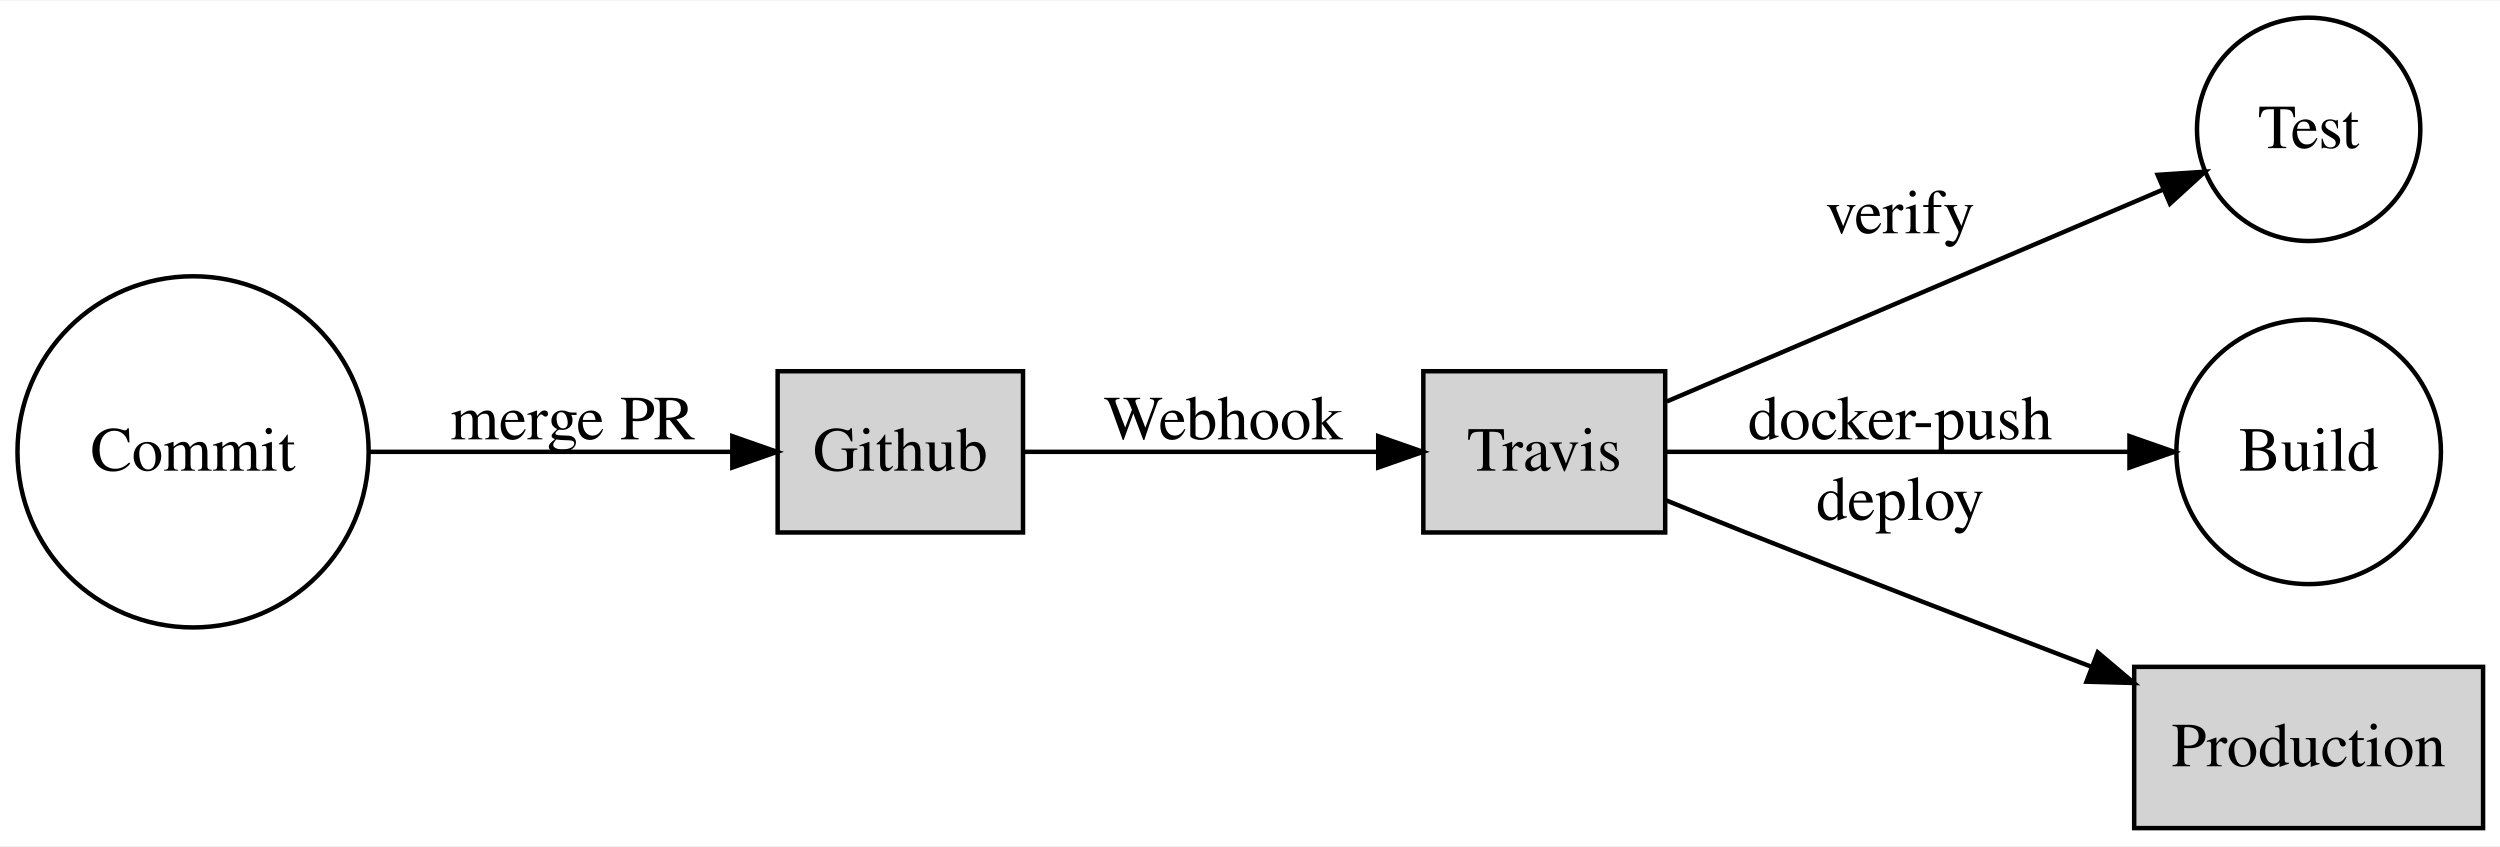
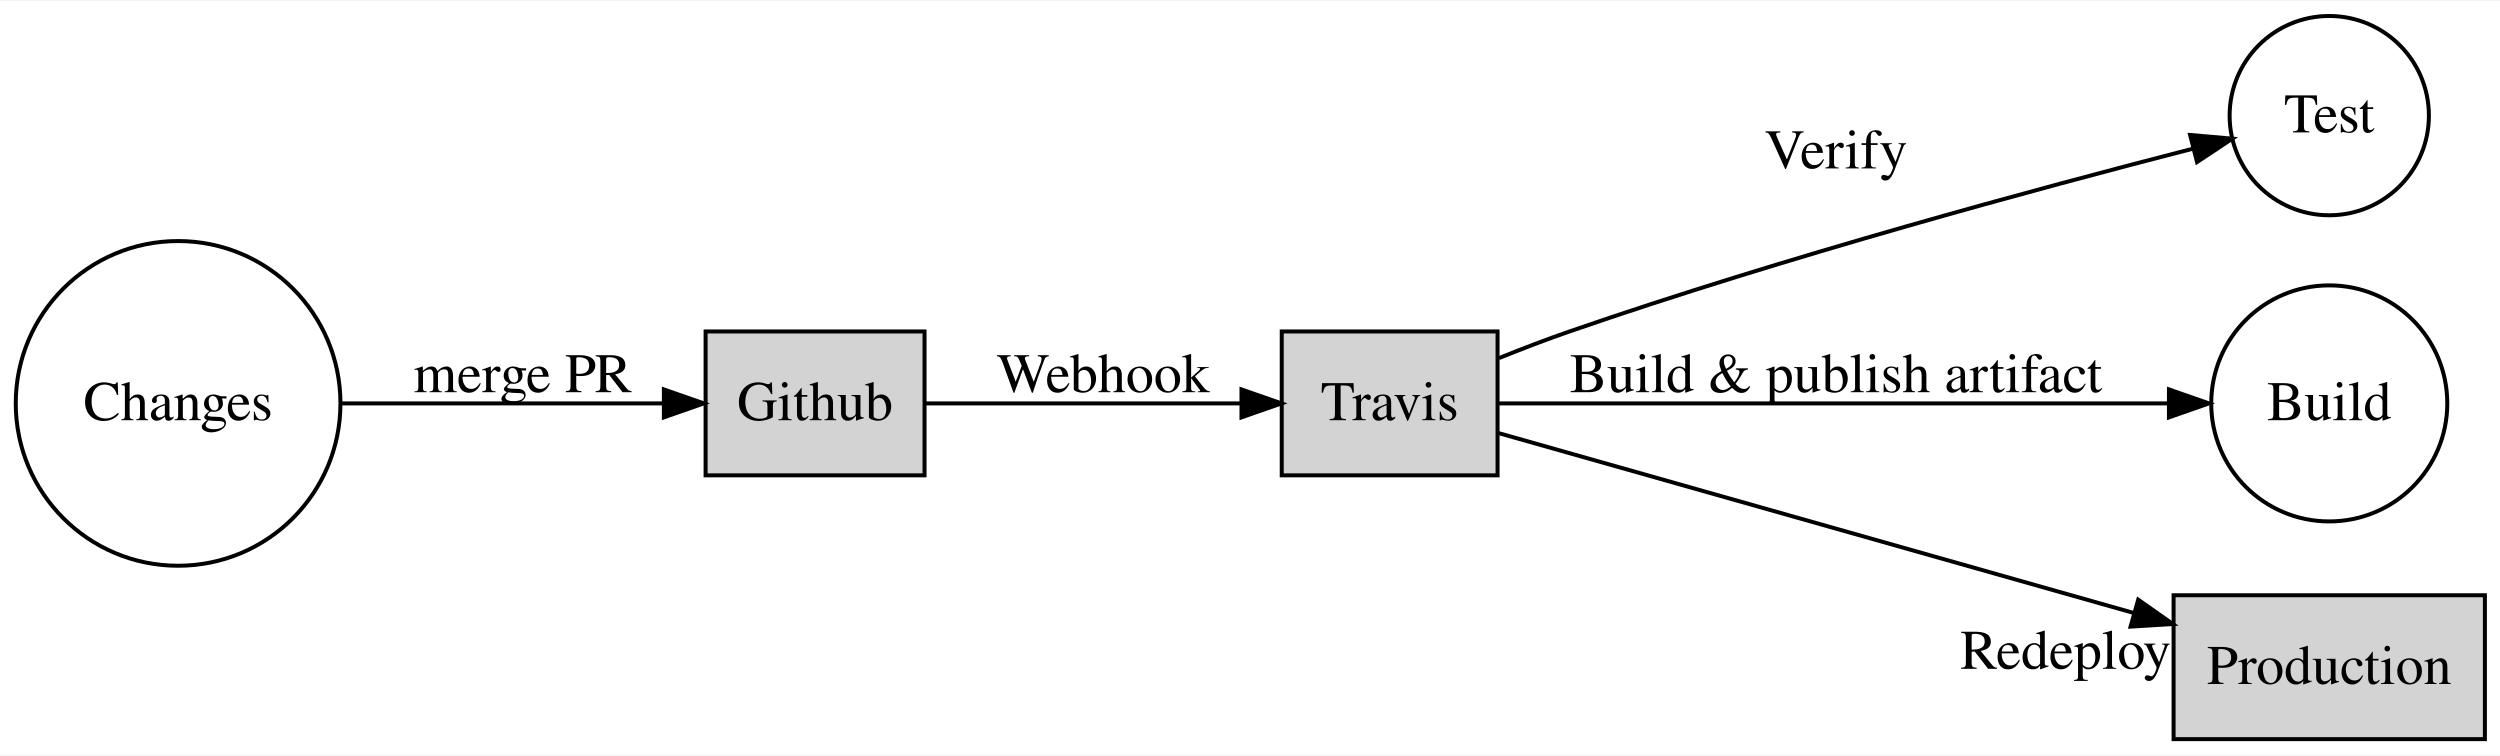
- <svg xmlns="http://www.w3.org/2000/svg" width="558pt" height="189pt" viewBox="0.00 0.00 558.13 188.71">
+ <svg xmlns="http://www.w3.org/2000/svg" width="625pt" height="189pt" viewBox="0.00 0.00 625.50 188.71">
  <g id="graph0" class="graph" transform="scale(1 1) rotate(0) translate(4 184.71)">
-     <polygon fill="white" stroke="transparent" points="-4,4 -4,-184.71 554.13,-184.71 554.13,4 -4,4" />
+     <polygon fill="white" stroke="transparent" points="-4,4 -4,-184.71 621.5,-184.71 621.5,4 -4,4" />
    <g id="node1" class="node">
-       <ellipse fill="none" stroke="black" cx="39.1" cy="-84" rx="39.2" ry="39.2" />
-       <text text-anchor="middle" x="39.1" y="-79.8" font-family="Times,serif" font-size="14.00">Commit</text>
+       <ellipse fill="none" stroke="black" cx="40.56" cy="-84" rx="40.62" ry="40.62" />
+       <text text-anchor="middle" x="40.56" y="-79.8" font-family="Times,serif" font-size="14.00">Changes</text>
    </g>
    <g id="node4" class="node">
-       <polygon fill="lightgrey" stroke="black" points="224.39,-102 169.61,-102 169.61,-66 224.39,-66 224.39,-102" />
-       <text text-anchor="middle" x="197" y="-79.8" font-family="Times,serif" font-size="14.00">Github</text>
+       <polygon fill="lightgrey" stroke="black" points="227.32,-102 172.54,-102 172.54,-66 227.32,-66 227.32,-102" />
+       <text text-anchor="middle" x="199.93" y="-79.8" font-family="Times,serif" font-size="14.00">Github</text>
    </g>
    <g id="edge1" class="edge">
-       <path fill="none" stroke="black" d="M78.24,-84C102.89,-84 134.81,-84 159.2,-84" />
-       <polygon fill="black" stroke="black" points="159.49,-87.5 169.49,-84 159.49,-80.5 159.49,-87.5" />
-       <text text-anchor="middle" x="123.88" y="-86.8" font-family="Times,serif" font-size="14.00">merge PR</text>
+       <path fill="none" stroke="black" d="M81.27,-84C106.02,-84 137.64,-84 161.87,-84" />
+       <polygon fill="black" stroke="black" points="162.1,-87.5 172.1,-84 162.1,-80.5 162.1,-87.5" />
+       <text text-anchor="middle" x="126.8" y="-86.8" font-family="Times,serif" font-size="14.00">merge PR</text>
    </g>
    <g id="node2" class="node">
-       <ellipse fill="none" stroke="black" cx="511.41" cy="-156" rx="24.93" ry="24.93" />
-       <text text-anchor="middle" x="511.41" y="-151.8" font-family="Times,serif" font-size="14.00">Test</text>
+       <ellipse fill="none" stroke="black" cx="578.78" cy="-156" rx="24.93" ry="24.93" />
+       <text text-anchor="middle" x="578.78" y="-151.8" font-family="Times,serif" font-size="14.00">Test</text>
    </g>
    <g id="node3" class="node">
-       <ellipse fill="none" stroke="black" cx="511.41" cy="-84" rx="29.53" ry="29.53" />
-       <text text-anchor="middle" x="511.41" y="-79.8" font-family="Times,serif" font-size="14.00">Build</text>
+       <ellipse fill="none" stroke="black" cx="578.78" cy="-84" rx="29.53" ry="29.53" />
+       <text text-anchor="middle" x="578.78" y="-79.8" font-family="Times,serif" font-size="14.00">Build</text>
    </g>
    <g id="node5" class="node">
-       <polygon fill="lightgrey" stroke="black" points="367.76,-102 313.76,-102 313.76,-66 367.76,-66 367.76,-102" />
-       <text text-anchor="middle" x="340.76" y="-79.8" font-family="Times,serif" font-size="14.00">Travis</text>
+       <polygon fill="lightgrey" stroke="black" points="370.69,-102 316.69,-102 316.69,-66 370.69,-66 370.69,-102" />
+       <text text-anchor="middle" x="343.69" y="-79.8" font-family="Times,serif" font-size="14.00">Travis</text>
    </g>
    <g id="edge2" class="edge">
-       <path fill="none" stroke="black" d="M224.66,-84C246.98,-84 279.03,-84 303.65,-84" />
-       <polygon fill="black" stroke="black" points="303.69,-87.5 313.69,-84 303.69,-80.5 303.69,-87.5" />
-       <text text-anchor="middle" x="269.1" y="-86.8" font-family="Times,serif" font-size="14.00">Webhook</text>
+       <path fill="none" stroke="black" d="M227.59,-84C249.91,-84 281.96,-84 306.58,-84" />
+       <polygon fill="black" stroke="black" points="306.62,-87.5 316.62,-84 306.62,-80.5 306.62,-87.5" />
+       <text text-anchor="middle" x="272.03" y="-86.8" font-family="Times,serif" font-size="14.00">Webhook</text>
    </g>
    <g id="edge3" class="edge">
-       <path fill="none" stroke="black" d="M368.11,-95.25C398.08,-108.05 446.99,-128.93 478.94,-142.57" />
-       <polygon fill="black" stroke="black" points="477.7,-145.84 488.27,-146.55 480.45,-139.4 477.7,-145.84" />
-       <text text-anchor="middle" x="420.22" y="-132.8" font-family="Times,serif" font-size="14.00">verify</text>
+       <path fill="none" stroke="black" d="M371.03,-95.33C376.8,-97.66 382.91,-100 388.69,-102 442.5,-120.63 506.47,-137.91 544.51,-147.69" />
+       <polygon fill="black" stroke="black" points="543.97,-151.16 554.52,-150.24 545.7,-144.38 543.97,-151.16" />
+       <text text-anchor="middle" x="455.37" y="-142.8" font-family="Times,serif" font-size="14.00">Verify</text>
    </g>
    <g id="edge4" class="edge">
-       <path fill="none" stroke="black" d="M368.11,-84C395.74,-84 439.47,-84 471.17,-84" />
-       <polygon fill="black" stroke="black" points="471.41,-87.5 481.41,-84 471.41,-80.5 471.41,-87.5" />
-       <text text-anchor="middle" x="420.22" y="-86.8" font-family="Times,serif" font-size="14.00">docker-push</text>
+       <path fill="none" stroke="black" d="M370.97,-84C411.81,-84 490.77,-84 538.43,-84" />
+       <polygon fill="black" stroke="black" points="538.67,-87.5 548.67,-84 538.67,-80.5 538.67,-87.5" />
+       <text text-anchor="middle" x="455.37" y="-86.8" font-family="Times,serif" font-size="14.00">Build &amp; publish artifact</text>
    </g>
    <g id="node6" class="node">
-       <polygon fill="lightgrey" stroke="black" points="550.35,-36 472.46,-36 472.46,0 550.35,0 550.35,-36" />
-       <text text-anchor="middle" x="511.41" y="-13.8" font-family="Times,serif" font-size="14.00">Production</text>
+       <polygon fill="lightgrey" stroke="black" points="617.72,-36 539.83,-36 539.83,0 617.72,0 617.72,-36" />
+       <text text-anchor="middle" x="578.78" y="-13.8" font-family="Times,serif" font-size="14.00">Production</text>
    </g>
    <g id="edge5" class="edge">
-       <path fill="none" stroke="black" d="M367.78,-73.25C373.68,-70.84 379.93,-68.31 385.76,-66 411.12,-55.93 439.51,-44.97 462.78,-36.07" />
-       <polygon fill="black" stroke="black" points="464.32,-39.23 472.41,-32.4 461.82,-32.69 464.32,-39.23" />
-       <text text-anchor="middle" x="420.22" y="-68.8" font-family="Times,serif" font-size="14.00">deploy</text>
+       <path fill="none" stroke="black" d="M370.97,-76.56C409.43,-65.67 481.68,-45.21 529.77,-31.59" />
+       <polygon fill="black" stroke="black" points="530.98,-34.89 539.65,-28.8 529.07,-28.15 530.98,-34.89" />
+       <text text-anchor="middle" x="512.82" y="-17.6" font-family="Times,serif" font-size="14.00">Redeploy</text>
    </g>
  </g>
</svg>
